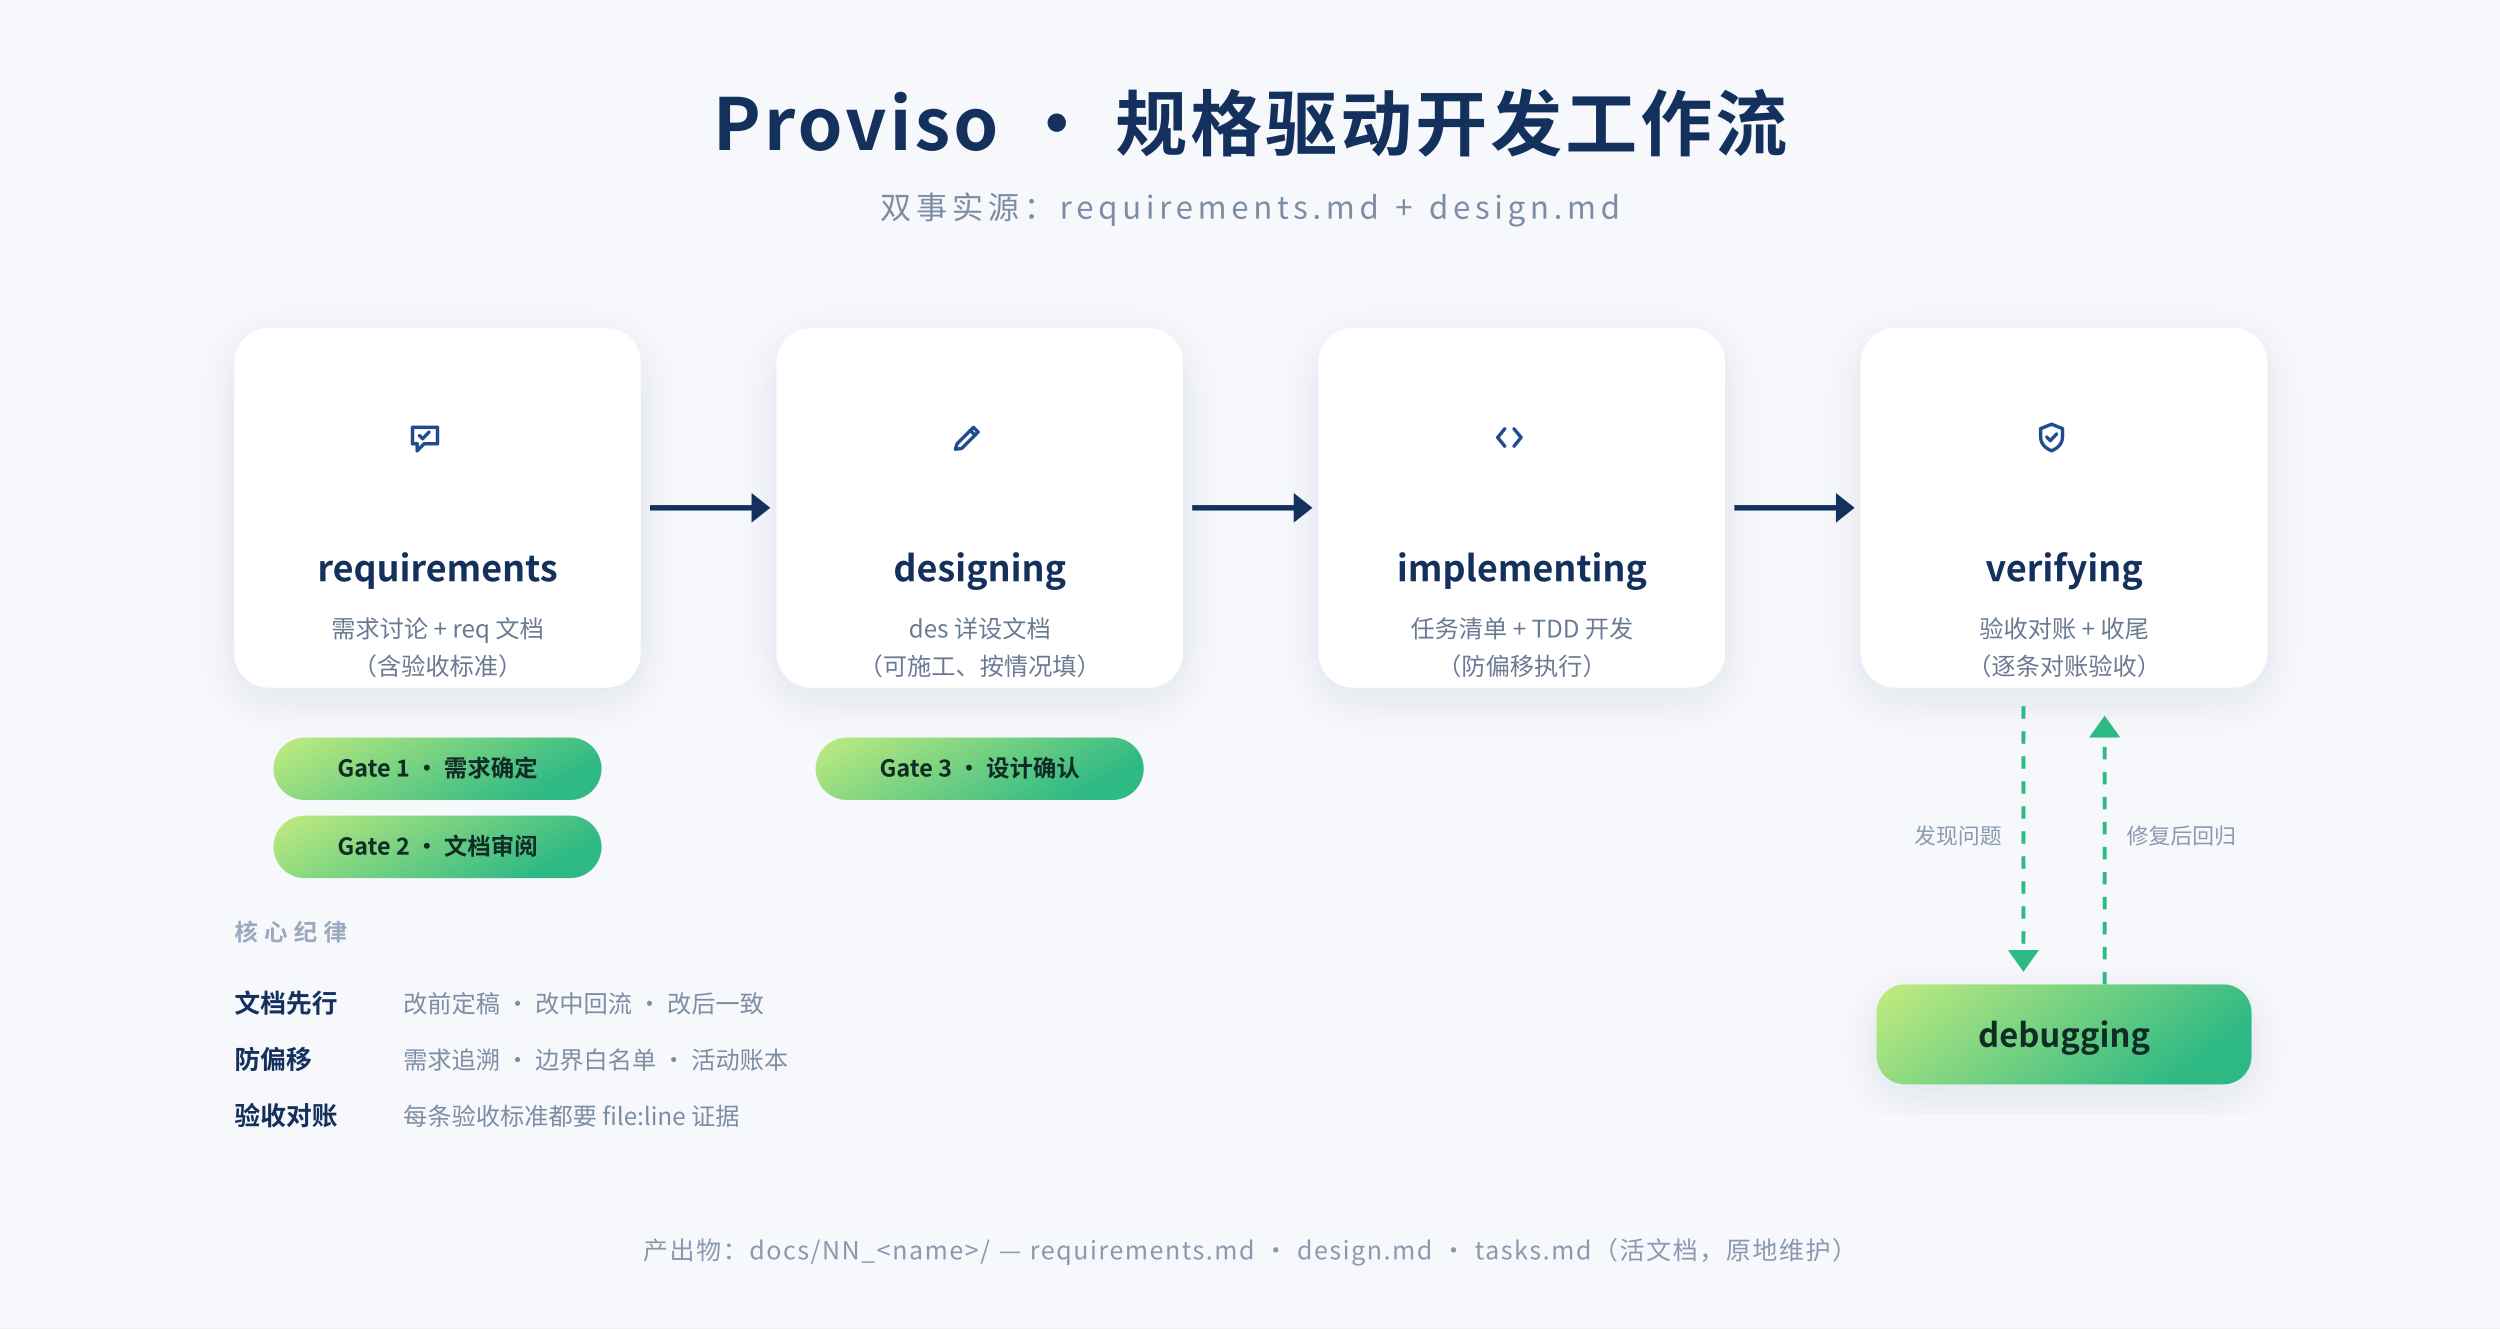
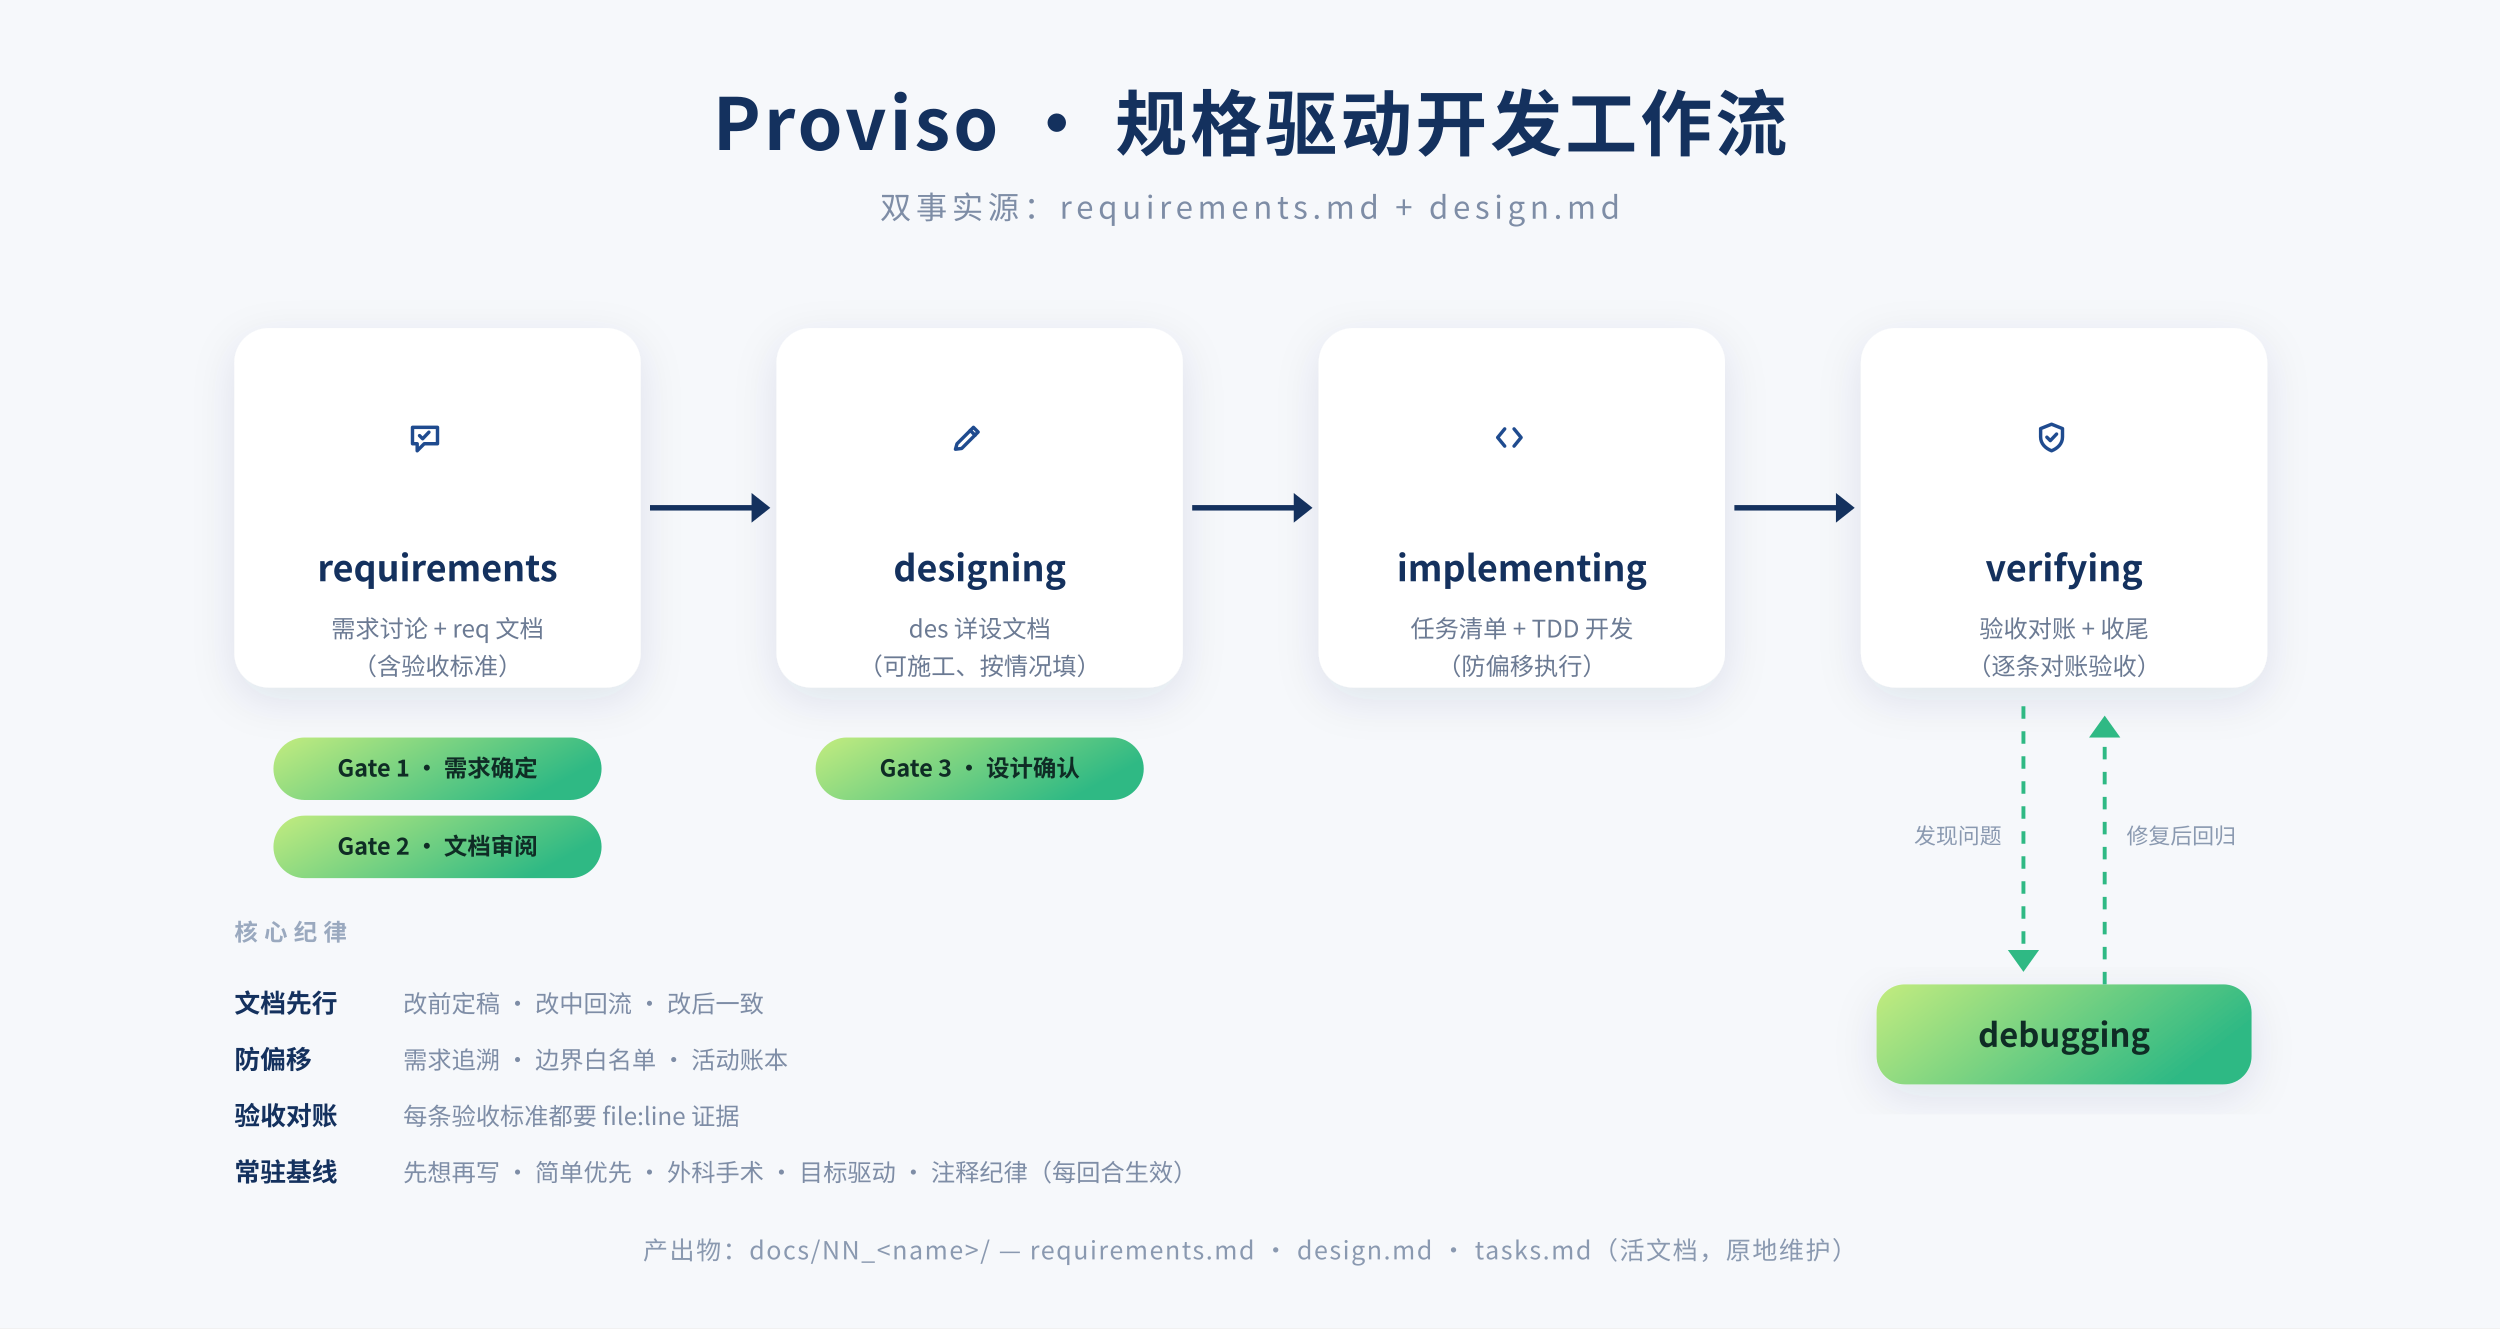
<svg xmlns="http://www.w3.org/2000/svg" width="1600" height="850" viewBox="0 0 1600 850" font-family="'Noto Sans CJK SC','Noto Sans','Microsoft YaHei',sans-serif">
  <defs>
    <linearGradient id="green" x1="0" y1="0" x2="1" y2="0.35">
      <stop offset="0" stop-color="#C3EC7F" />
      <stop offset="1" stop-color="#2FB984" />
    </linearGradient>
    <filter id="shadow" x="-30%" y="-30%" width="160%" height="160%">
      <feDropShadow dx="0" dy="8" stdDeviation="14" flood-color="#14315E" flood-opacity="0.10" />
    </filter>
  </defs>
  <rect width="1600" height="850" fill="#F6F8FB" />
  <text x="800" y="96" text-anchor="middle" font-size="46" font-weight="800" fill="#14315E" letter-spacing="2">Proviso · 规格驱动开发工作流</text>
  <text x="800" y="140" text-anchor="middle" font-size="20" fill="#7E8DA6" letter-spacing="3">双事实源：requirements.md + design.md</text>
  <g filter="url(#shadow)">
    <rect x="150" y="210" width="260" height="230" rx="22" fill="#FFFFFF" />
  </g>
  <g transform="translate(260,268)" fill="none" stroke="#1F4B8F" stroke-width="2.2" stroke-linecap="round" stroke-linejoin="round">
    <path d="M4 5.5h16v10.5h-8.5L7 20.5v-4.5H4z" />
    <path d="M8.5 10.8l2 2 4-4.2" />
  </g>
  <text x="280" y="372" text-anchor="middle" font-size="23" font-weight="700" fill="#14315E">requirements</text>
  <text x="280" y="408" text-anchor="middle" font-size="15.5" fill="#6B7A93">需求讨论 + req 文档</text>
  <text x="280" y="432" text-anchor="middle" font-size="15.5" fill="#6B7A93">（含验收标准）</text>
  <g filter="url(#shadow)">
    <rect x="497" y="210" width="260" height="230" rx="22" fill="#FFFFFF" />
  </g>
  <g transform="translate(607,268)" fill="none" stroke="#1F4B8F" stroke-width="2.2" stroke-linecap="round" stroke-linejoin="round">
    <path d="M4.5 19.5l1-3.5L16 5.5l3 3L8.5 19z" />
    <path d="M14 7.5l3 3" />
  </g>
  <text x="627" y="372" text-anchor="middle" font-size="23" font-weight="700" fill="#14315E">designing</text>
  <text x="627" y="408" text-anchor="middle" font-size="15.5" fill="#6B7A93">des 详设文档</text>
  <text x="627" y="432" text-anchor="middle" font-size="15.5" fill="#6B7A93">（可施工、按情况填）</text>
  <g filter="url(#shadow)">
    <rect x="844" y="210" width="260" height="230" rx="22" fill="#FFFFFF" />
  </g>
  <g transform="translate(954,268)" fill="none" stroke="#1F4B8F" stroke-width="2.2" stroke-linecap="round" stroke-linejoin="round">
    <path d="M9 6.5L4.5 12 9 17.5" />
    <path d="M15 6.5L19.5 12 15 17.5" />
  </g>
  <text x="974" y="372" text-anchor="middle" font-size="23" font-weight="700" fill="#14315E">implementing</text>
  <text x="974" y="408" text-anchor="middle" font-size="15.5" fill="#6B7A93">任务清单 + TDD 开发</text>
  <text x="974" y="432" text-anchor="middle" font-size="15.5" fill="#6B7A93">（防偏移执行）</text>
  <g filter="url(#shadow)">
    <rect x="1191" y="210" width="260" height="230" rx="22" fill="#FFFFFF" />
  </g>
  <g transform="translate(1301,268)" fill="none" stroke="#1F4B8F" stroke-width="2.2" stroke-linecap="round" stroke-linejoin="round">
    <path d="M12 3.5l7 2.8v5.4c0 4.2-3 7.2-7 8.8-4-1.6-7-4.6-7-8.8V6.3z" />
    <path d="M9 11.8l2.2 2.2 4-4.2" />
  </g>
  <text x="1321" y="372" text-anchor="middle" font-size="23" font-weight="700" fill="#14315E">verifying</text>
  <text x="1321" y="408" text-anchor="middle" font-size="15.5" fill="#6B7A93">验收对账 + 收尾</text>
  <text x="1321" y="432" text-anchor="middle" font-size="15.5" fill="#6B7A93">（逐条对账验收）</text>
  <g stroke="#14315E" stroke-width="3.5" fill="none">
    <line x1="416" y1="325" x2="482" y2="325" />
    <line x1="763" y1="325" x2="829" y2="325" />
    <line x1="1110" y1="325" x2="1176" y2="325" />
  </g>
  <g fill="#14315E">
    <path d="M481 315.5l12 9.5-12 9.5z" />
    <path d="M828 315.5l12 9.5-12 9.5z" />
    <path d="M1175 315.5l12 9.5-12 9.5z" />
  </g>
  <g font-size="15" font-weight="600" fill="#FFFFFF">
    <rect x="175" y="472" width="210" height="40" rx="20" fill="url(#green)" />
    <text x="280" y="497" text-anchor="middle" fill="#0F2C25">Gate 1 · 需求确定</text>
    <rect x="175" y="522" width="210" height="40" rx="20" fill="url(#green)" />
    <text x="280" y="547" text-anchor="middle" fill="#0F2C25">Gate 2 · 文档审阅</text>
    <rect x="522" y="472" width="210" height="40" rx="20" fill="url(#green)" />
    <text x="627" y="497" text-anchor="middle" fill="#0F2C25">Gate 3 · 设计确认</text>
  </g>
  <path d="M1295 452 L1295 614" stroke="#2FB984" stroke-width="2.5" stroke-dasharray="8 8" fill="none" />
  <path d="M1285 608l10 14 10-14z" fill="#2FB984" />
  <text x="1281" y="540" text-anchor="end" font-size="14" fill="#8A99B0">发现问题</text>
  <g filter="url(#shadow)">
    <rect x="1201" y="630" width="240" height="64" rx="18" fill="url(#green)" />
  </g>
  <text x="1321" y="670" text-anchor="middle" font-size="21" font-weight="700" fill="#0F2C25">debugging</text>
  <path d="M1347 630 L1347 466" stroke="#2FB984" stroke-width="2.5" stroke-dasharray="8 8" fill="none" />
  <path d="M1337 472l10-14 10 14z" fill="#2FB984" />
  <text x="1361" y="540" text-anchor="start" font-size="14" fill="#8A99B0">修复后回归</text>
  <text x="150" y="602" font-size="15" font-weight="700" fill="#9AA9BF" letter-spacing="4">核心纪律</text>
  <text x="150" y="648" font-size="16.5" font-weight="700" fill="#14315E">文档先行</text>
  <text x="258" y="648" font-size="15.5" fill="#7E8DA6">改前定稿 · 改中回流 · 改后一致</text>
  <text x="150" y="684" font-size="16.5" font-weight="700" fill="#14315E">防偏移</text>
  <text x="258" y="684" font-size="15.5" fill="#7E8DA6">需求追溯 · 边界白名单 · 活动账本</text>
  <text x="150" y="720" font-size="16.5" font-weight="700" fill="#14315E">验收对账</text>
  <text x="258" y="720" font-size="15.5" fill="#7E8DA6">每条验收标准都要 file:line 证据</text>
+   <text x="150" y="756" font-size="16.5" font-weight="700" fill="#14315E">常驻基线</text>
+   <text x="258" y="756" font-size="15.5" fill="#7E8DA6">先想再写 · 简单优先 · 外科手术 · 目标驱动 · 注释纪律（每回合生效）</text>
  <text x="800" y="806" text-anchor="middle" font-size="16" fill="#8A99B0" letter-spacing="1">产出物：docs/NN_&lt;name&gt;/ — requirements.md · design.md · tasks.md（活文档，原地维护）</text>
</svg>
